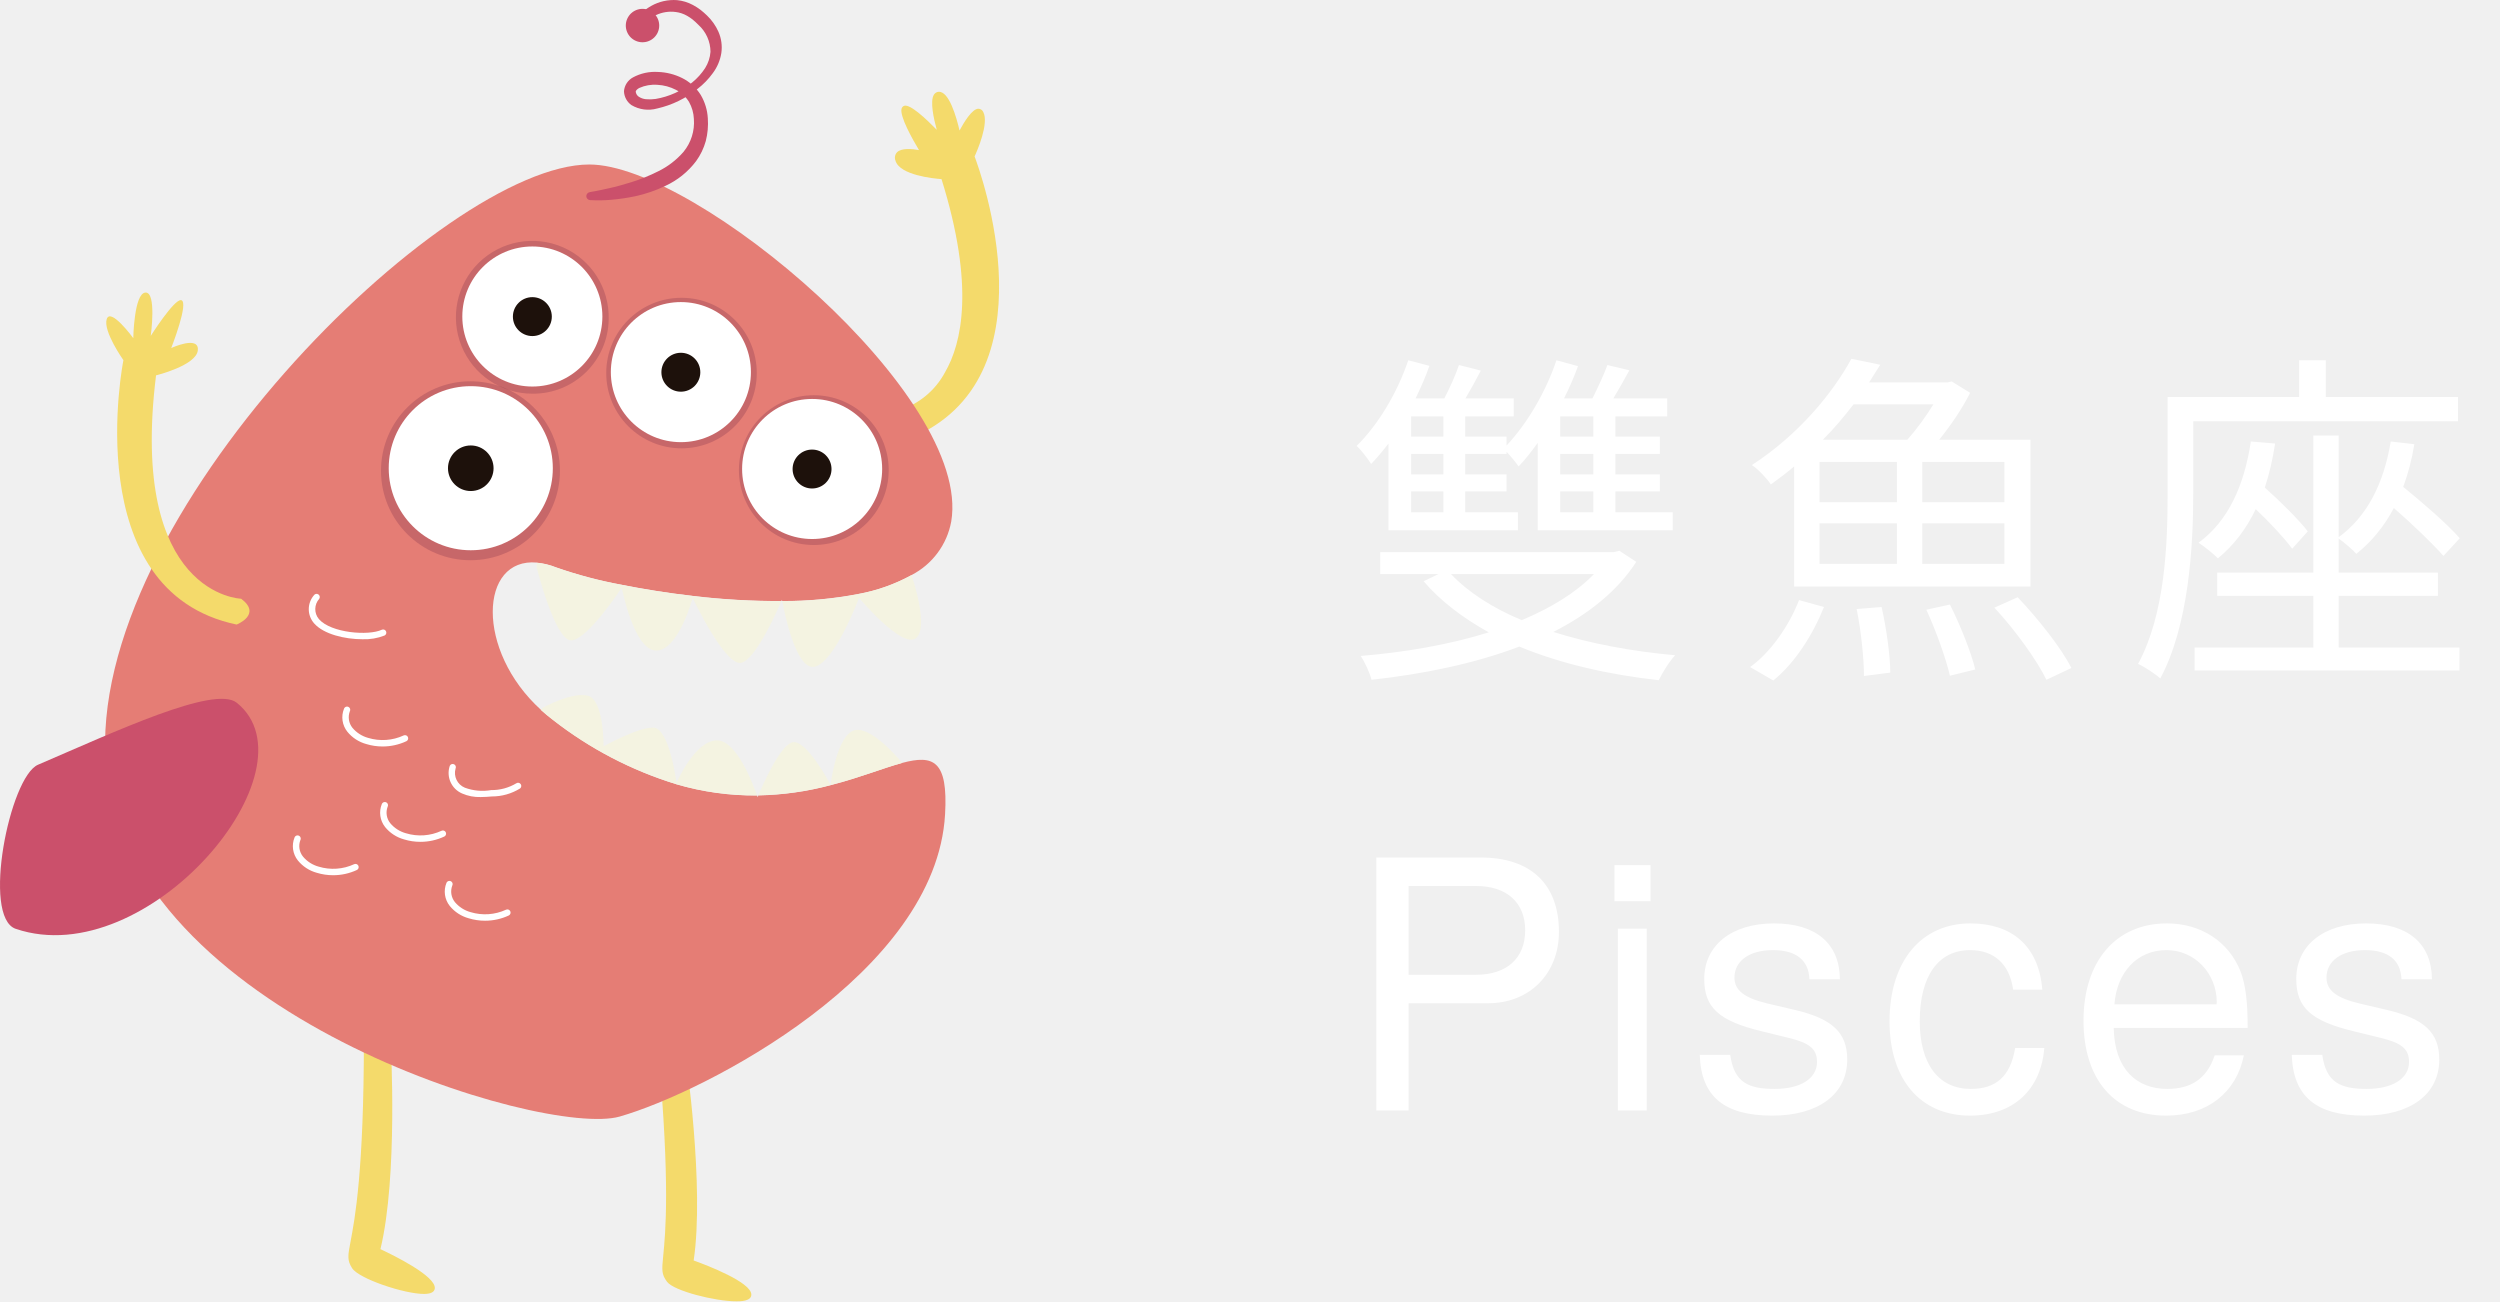
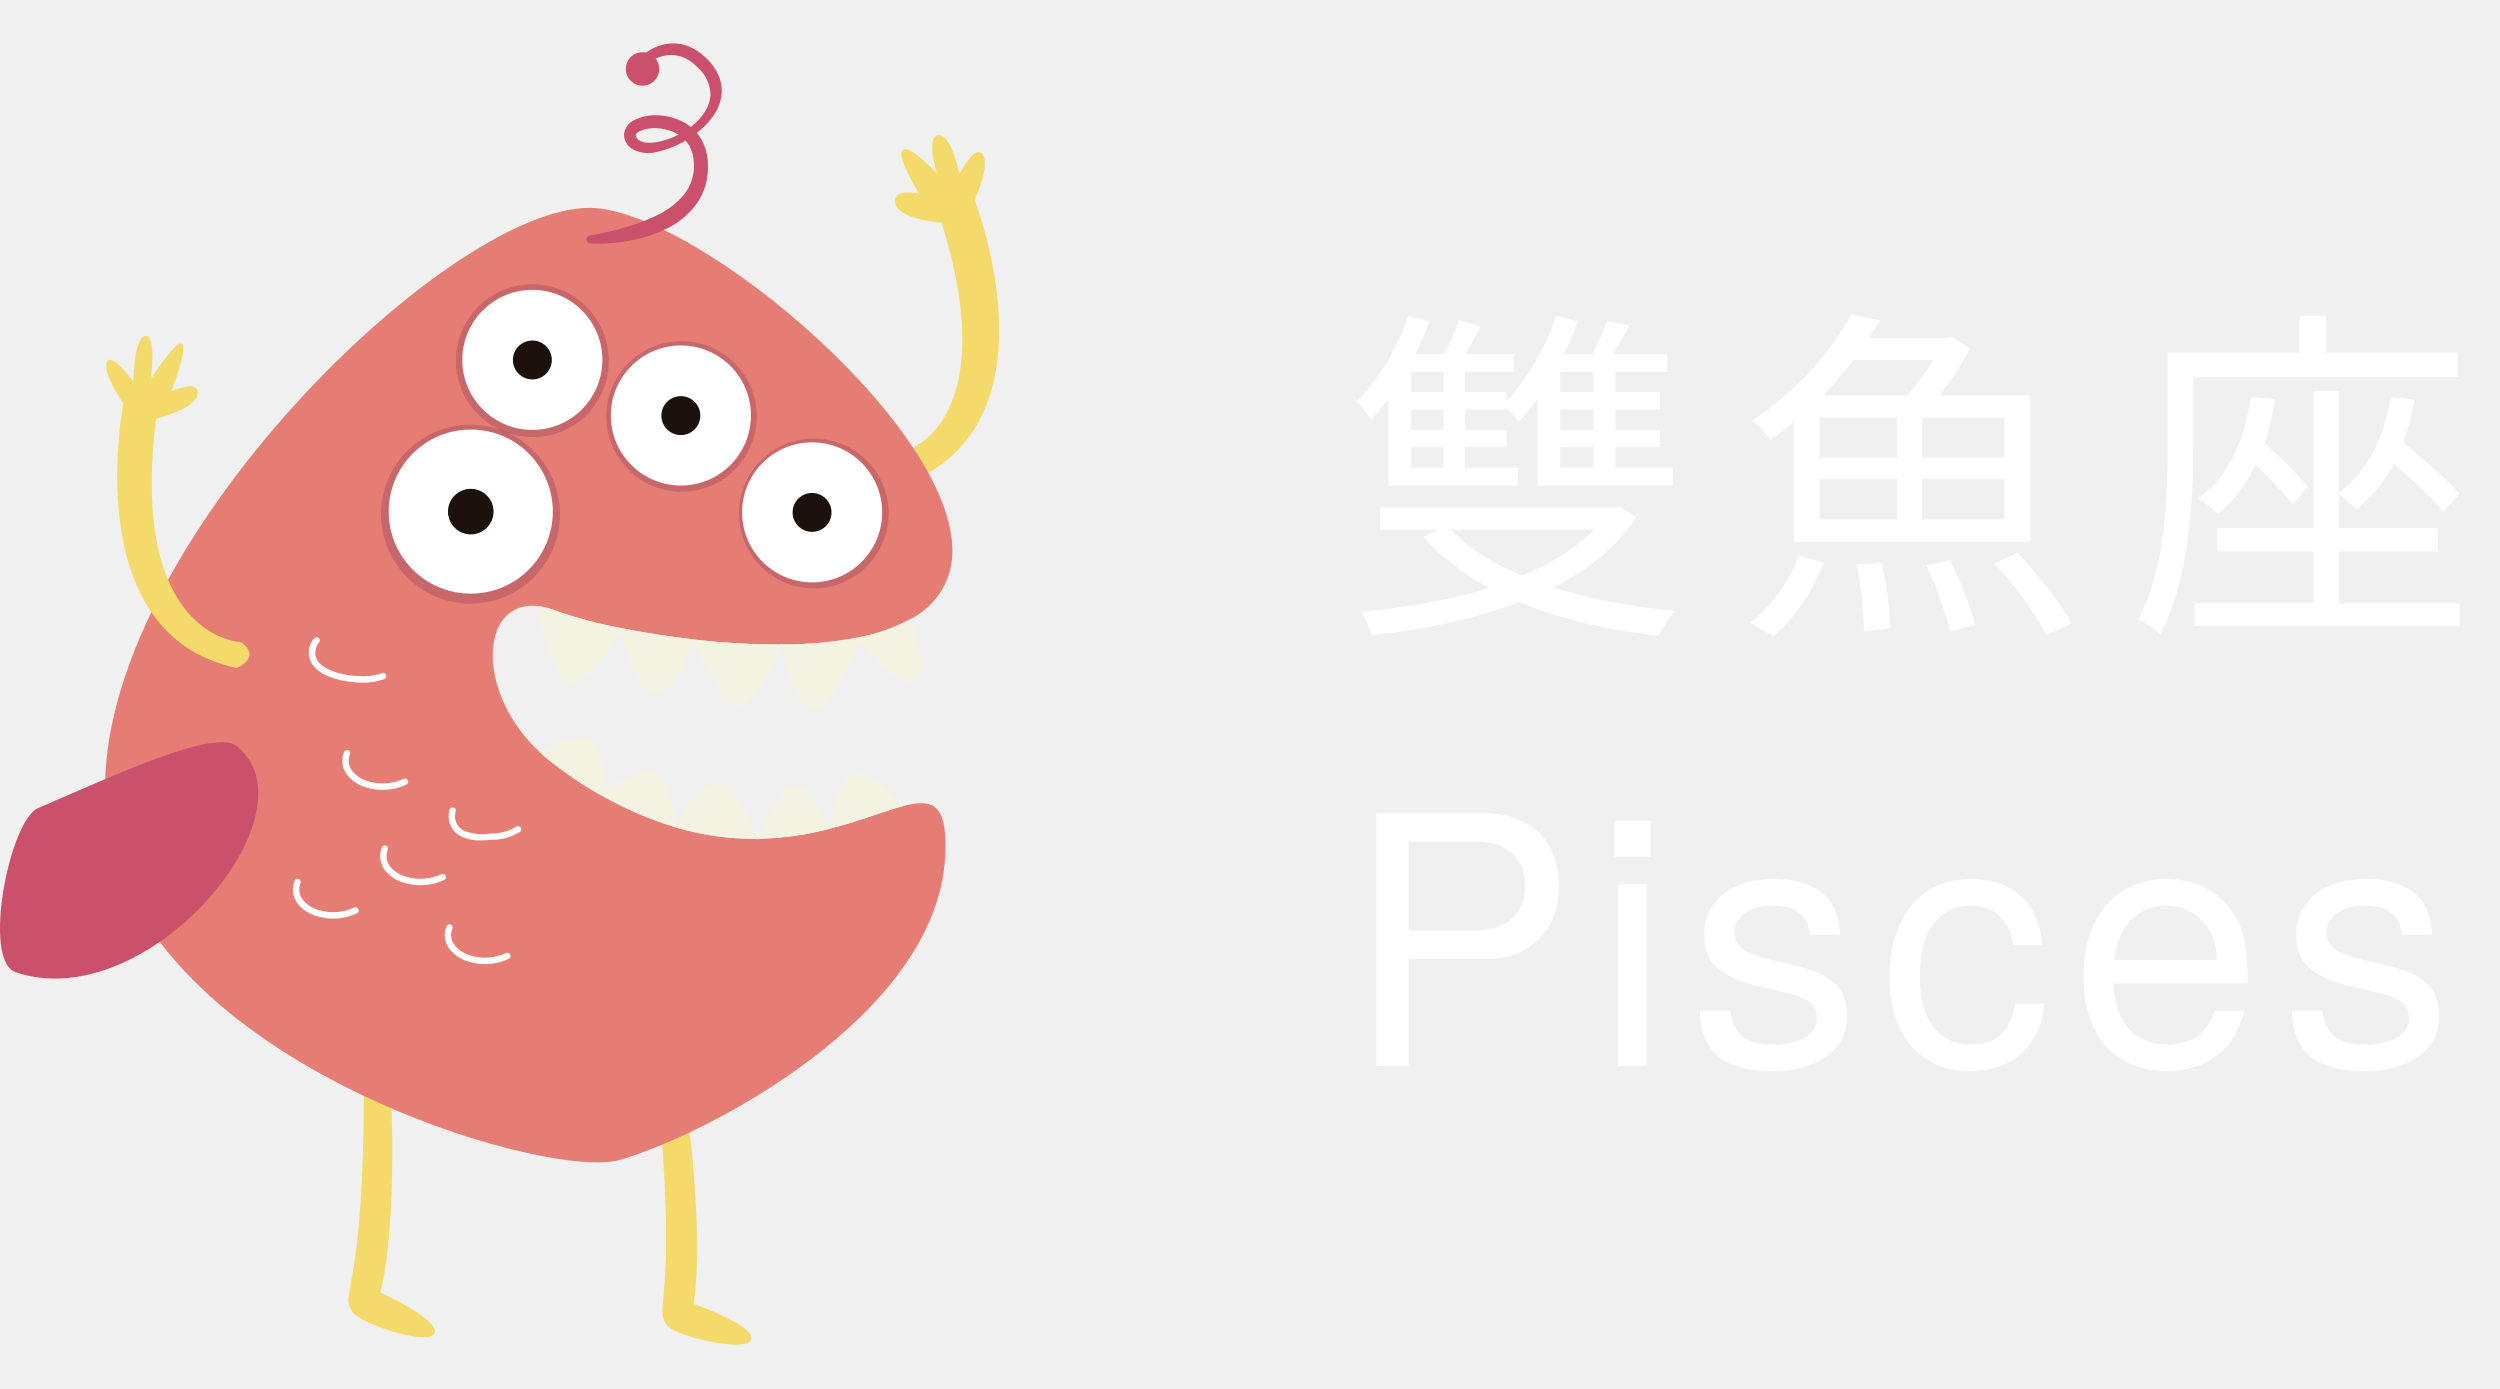
- <svg xmlns="http://www.w3.org/2000/svg" width="288.166" height="150" viewBox="0 0 288.166 150">
-   <g id="Group_5948" data-name="Group 5948" transform="translate(-362 -14305)">
-     <g id="Group_4452" data-name="Group 4452" transform="translate(362 14305)">
+ <svg xmlns="http://www.w3.org/2000/svg" width="288.166" height="160" viewBox="0 0 288.166 160">
+   <g id="Group_5952" data-name="Group 5952" transform="translate(-312.557 -13430)">
+     <g id="Group_5951" data-name="Group 5951" transform="translate(0 -15.123)">
+       <g id="Group_4449" data-name="Group 4449" transform="translate(440.723 13470.123)">
+         <text id="雙魚座" transform="translate(92 45)" fill="#fff" font-size="40" font-family="PingFangTC-Medium, PingFang TC" font-weight="500" letter-spacing="0.13em">
+           <tspan x="-65.2" y="0">雙魚座</tspan>
+         </text>
+       </g>
+       <g id="Group_4453" data-name="Group 4453" transform="translate(446.723 13515)">
+         <text id="Pisces" transform="translate(87 53)" fill="#fff" font-size="40" font-family="HelveticaNeue-Medium, Helvetica Neue" font-weight="500" letter-spacing="0.05em">
+           <tspan x="-66.16" y="0">Pisces</tspan>
+         </text>
+       </g>
+     </g>
+     <g id="Group_4452" data-name="Group 4452" transform="translate(312.557 13435)">
      <g id="Group_133" data-name="Group 133" transform="translate(0 0)">
        <g id="Group_128" data-name="Group 128" transform="translate(103.165 10.583)">
          <path id="Path_467" data-name="Path 467" d="M610.239,222.637s12.686-2.681,5.008-27.092c0,0-4.771-.284-5.258-1.974s2.966-.812,2.966-.812-3.028-4.876-2.113-5.221c.756-.286,4.188,3.417,4.188,3.417s-1.6-4.87-.3-5.021,2.325,4.916,2.325,4.916,1.935-4.005,2.618-2.706-1.043,5-1.043,5,10.054,25.225-7.343,32.329" transform="translate(-609.709 -185.7)" fill="#f4da6b" />
          <path id="Path_468" data-name="Path 468" d="M611.4,225.815a.23.23,0,0,1-.214-.146.232.232,0,0,1,.126-.3c16.987-6.937,7.313-31.777,7.214-32.025a.227.227,0,0,1,.006-.185c.466-1,1.564-3.811,1.047-4.792-.07-.134-.12-.128-.148-.136-.427.008-1.4,1.476-2.057,2.834a.232.232,0,0,1-.437-.054c-.406-2.016-1.311-4.829-2.071-4.73a.214.214,0,0,0-.171.115c-.41.641.188,3.162.66,4.6a.232.232,0,0,1-.39.229c-1.775-1.915-3.574-3.456-3.937-3.357-.249.282.793,2.564,2.232,4.881a.232.232,0,0,1-.254.348c-.81-.206-2.24-.385-2.626.019-.039.039-.157.161-.06.5.363,1.259,3.768,1.731,5.048,1.806a.236.236,0,0,1,.21.163c3.188,10.136,3.322,17.811.4,22.814a9.34,9.34,0,0,1-5.579,4.576.233.233,0,0,1-.1-.456,9.042,9.042,0,0,0,5.284-4.371c1.948-3.345,3.454-9.922-.4-22.272-.946-.07-4.827-.458-5.309-2.131a.921.921,0,0,1,.173-.956c.513-.53,1.793-.394,2.539-.26-.728-1.214-2.284-3.959-2-4.8a.475.475,0,0,1,.284-.3c.666-.256,2.537,1.5,3.766,2.764-.344-1.239-.808-3.3-.328-4.054a.684.684,0,0,1,.511-.326c1.232-.132,2.09,2.958,2.44,4.46.5-.932,1.443-2.5,2.17-2.512a.627.627,0,0,1,.567.383c.678,1.288-.692,4.446-1,5.116.647,1.705,9.363,25.645-7.506,32.534A.237.237,0,0,1,611.4,225.815Z" transform="translate(-609.822 -185.812)" fill="#f4da6b" />
        </g>
        <g id="Group_129" data-name="Group 129" transform="translate(40.158 119.123)">
          <path id="Path_469" data-name="Path 469" d="M581.934,242.517s.874,15.414-1.228,23.82c0,0,6.482,2.978,6.307,4.378s-8.232-1.051-9.108-2.451c-1.381-2.209,1.4-1.577,1.4-26.272C579.306,241.992,580.182,240.767,581.934,242.517Z" transform="translate(-577.287 -241.342)" fill="#f4da6b" />
          <path id="Path_470" data-name="Path 470" d="M586.113,271.48c-2.271,0-7.525-1.752-8.292-2.98-.577-.923-.484-1.412-.177-3.032.5-2.644,1.542-8.141,1.542-23.362a.241.241,0,0,1,.043-.136,1.373,1.373,0,0,1,1.084-.515,2.837,2.837,0,0,1,1.9,1.012.228.228,0,0,1,.068.15c.01.153.841,15.318-1.187,23.7,1.416.66,6.443,3.11,6.264,4.538C587.306,271.27,586.887,271.48,586.113,271.48Zm-6.461-29.289c0,15.2-1.049,20.711-1.55,23.362-.3,1.562-.367,1.933.113,2.7.629,1.006,5.649,2.76,7.9,2.76.557,0,.769-.115.783-.214.1-.849-3.547-2.931-6.173-4.137a.231.231,0,0,1-.128-.268c1.987-7.947,1.292-22.387,1.224-23.661a2.371,2.371,0,0,0-1.505-.812A.913.913,0,0,0,579.653,242.191Z" transform="translate(-577.4 -241.455)" fill="#f4da6b" />
        </g>
        <g id="Group_130" data-name="Group 130" transform="translate(75.889 120.589)">
          <path id="Path_471" data-name="Path 471" d="M598.571,243.119s2.255,15.272.915,23.832c0,0,6.721,2.385,6.672,3.8s-8.292-.309-9.291-1.624c-1.573-2.076,1.255-1.7-.961-26.291C595.906,242.831,596.667,241.53,598.571,243.119Z" transform="translate(-595.674 -242.097)" fill="#f4da6b" />
          <path id="Path_472" data-name="Path 472" d="M604.793,271.621c-2.486,0-7.208-1.2-8-2.245-.659-.866-.61-1.364-.449-3.005.262-2.677.806-8.246-.559-23.407a.233.233,0,0,1,.031-.138,1.374,1.374,0,0,1,1.171-.616,3.018,3.018,0,0,1,1.843.843.239.239,0,0,1,.082.144c.021.152,2.211,15.18.942,23.714,1.47.53,6.7,2.519,6.647,3.957C606.479,271.621,605.21,271.621,604.793,271.621Zm-8.535-28.613c1.36,15.138.816,20.722.552,23.407-.153,1.581-.19,1.958.357,2.679.641.849,5.132,2.061,7.626,2.061.977,0,1.243-.2,1.247-.3.029-.857-3.8-2.6-6.519-3.568a.231.231,0,0,1-.151-.254c1.267-8.092-.723-22.412-.9-23.675a2.506,2.506,0,0,0-1.476-.68A.928.928,0,0,0,596.258,243.008Z" transform="translate(-595.786 -242.21)" fill="#f4da6b" />
        </g>
        <g id="Group_131" data-name="Group 131" transform="translate(12.107 18.963)">
          <path id="Path_473" data-name="Path 473" d="M654.859,259.1c3.586-.956,5.3-.308,4.938,5.941-1.044,18.29-27.689,32.006-37.5,34.823-8.738,2.508-56.773-11.957-59.219-40.446s38.9-69.294,55.717-69.294c12.312,0,44.161,26.73,41.713,41.156a8.7,8.7,0,0,1-4.581,6.168,20.28,20.28,0,0,1-6.145,2.181,45.547,45.547,0,0,1-8.759.811c-.02-.092-.029-.144-.029-.144s-.021.053-.062.144a83.3,83.3,0,0,1-10.193-.587c-2.919-.337-5.694-.79-8.143-1.274a50.3,50.3,0,0,1-7.651-2.027,7.839,7.839,0,0,0-2.192-.534v-.01c-6.639-.595-7.09,10.108.449,16.964.441.4.9.792,1.4,1.163a44.047,44.047,0,0,0,14.207,7.422,31.979,31.979,0,0,0,9.323,1.3c.041.123.06.2.06.2s.031-.072.084-.207a34.815,34.815,0,0,0,8.338-1.182C649.985,260.8,652.741,259.668,654.859,259.1Z" transform="translate(-562.97 -190.126)" fill="#e57d75" />
          <path id="Path_474" data-name="Path 474" d="M594.232,221.541c1.872.46,1.812,5.835,1.812,5.835s3.85-2.16,5.724-2.16,2.681,6.358,2.681,6.358l-.041.153a44.081,44.081,0,0,1-14.2-7.391c-.493-.369-.954-.758-1.395-1.158l.227-.245S592.369,221.071,594.232,221.541Z" transform="translate(-538.582 -160.312)" fill="#f4f3e1" />
          <path id="Path_475" data-name="Path 475" d="M606.16,230.493a32.069,32.069,0,0,1-9.318-1.292l.041-.153s2.1-4.9,4.67-4.9C603.856,224.145,605.781,229.407,606.16,230.493Z" transform="translate(-531.009 -157.773)" fill="#f4f3e1" />
          <path id="Path_476" data-name="Path 476" d="M610.036,229.182l.01.021a34.911,34.911,0,0,1-8.333,1.177c.439-1.043,2.448-5.682,3.891-6.1C607.241,223.819,610.036,229.182,610.036,229.182Z" transform="translate(-526.406 -157.673)" fill="#f4f3e1" />
          <path id="Path_477" data-name="Path 477" d="M608.8,223.56c1.834-.4,4.751,2.937,5.456,3.778-2.117.563-4.872,1.69-8.252,2.549l-.01-.021S606.705,224.03,608.8,223.56Z" transform="translate(-522.367 -158.361)" fill="#f4f3e1" />
          <path id="Path_478" data-name="Path 478" d="M613.8,214.429s2.1,6.072.46,7.24S607.73,217,607.73,217l-.093-.439a20.316,20.316,0,0,0,6.142-2.172Z" transform="translate(-520.822 -167.05)" fill="#f4f3e1" />
          <path id="Path_479" data-name="Path 479" d="M611.885,215.506l.093.439s-2.807,7.475-5.14,7.935c-2.15.429-3.512-6.492-3.708-7.566A45.683,45.683,0,0,0,611.885,215.506Z" transform="translate(-525.07 -165.985)" fill="#f4f3e1" />
          <path id="Path_480" data-name="Path 480" d="M597.852,215.621a83.565,83.565,0,0,0,10.188.585c-.42.983-2.908,6.676-4.608,7.106-1.872.46-5.61-7.475-5.61-7.475Z" transform="translate(-530.083 -165.877)" fill="#f4f3e1" />
          <path id="Path_481" data-name="Path 481" d="M601.816,216.236l-.029.216s-1.628,6.072-4.2,6.072-3.972-7.24-3.972-7.24l.06-.317C596.125,215.45,598.9,215.9,601.816,216.236Z" transform="translate(-534.053 -166.498)" fill="#f4f3e1" />
          <path id="Path_482" data-name="Path 482" d="M590.789,214.187a50.415,50.415,0,0,0,7.647,2.018l-.06.317s-3.974,6.072-5.837,6.072-3.972-8.407-3.972-8.407l.031-.532A7.859,7.859,0,0,1,590.789,214.187Z" transform="translate(-538.817 -167.744)" fill="#f4f3e1" />
        </g>
        <path id="Path_483" data-name="Path 483" d="M599.961,213.222a10.314,10.314,0,1,0-10.313,10.332A10.322,10.322,0,0,0,599.961,213.222Z" transform="translate(-535.417 -158.977)" fill="#5c2176" opacity="0.2" style="mix-blend-mode: multiply;isolation: isolate" />
        <path id="Path_484" data-name="Path 484" d="M601.386,203.422a8.807,8.807,0,1,0-8.805,8.59A8.7,8.7,0,0,0,601.386,203.422Z" transform="translate(-531.224 -166.633)" fill="#5c2176" opacity="0.2" style="mix-blend-mode: multiply;isolation: isolate" />
        <path id="Path_485" data-name="Path 485" d="M610.045,206.65a8.676,8.676,0,1,0-8.677,8.675A8.676,8.676,0,0,0,610.045,206.65Z" transform="translate(-522.814 -163.648)" fill="#5c2176" opacity="0.2" style="mix-blend-mode: multiply;isolation: isolate" />
        <path id="Path_486" data-name="Path 486" d="M617.825,212.37A8.633,8.633,0,1,0,609.19,221,8.632,8.632,0,0,0,617.825,212.37Z" transform="translate(-515.387 -158.178)" fill="#5c2176" opacity="0.2" style="mix-blend-mode: multiply;isolation: isolate" />
        <path id="Path_487" data-name="Path 487" d="M598.706,212.656a9.457,9.457,0,1,0-9.456,9.458A9.458,9.458,0,0,0,598.706,212.656Z" transform="translate(-534.985 -158.688)" fill="#fff" />
        <path id="Path_488" data-name="Path 488" d="M600.3,203.013a8.072,8.072,0,1,0-8.073,8.071A8.072,8.072,0,0,0,600.3,203.013Z" transform="translate(-530.866 -166.529)" fill="#fff" />
        <path id="Path_489" data-name="Path 489" d="M609.112,206.3a8.073,8.073,0,1,0-8.073,8.071A8.072,8.072,0,0,0,609.112,206.3Z" transform="translate(-522.556 -163.405)" fill="#fff" />
        <path id="Path_490" data-name="Path 490" d="M616.892,212.028a8.072,8.072,0,1,0-8.071,8.073A8.07,8.07,0,0,0,616.892,212.028Z" transform="translate(-515.208 -157.971)" fill="#fff" />
        <path id="Path_491" data-name="Path 491" d="M588.562,209.342a2.627,2.627,0,1,0-2.626,2.626A2.628,2.628,0,0,0,588.562,209.342Z" transform="translate(-531.671 -155.368)" fill="#1d110b" />
        <path id="Path_492" data-name="Path 492" d="M591.644,200.185a2.243,2.243,0,1,0-2.244,2.242A2.243,2.243,0,0,0,591.644,200.185Z" transform="translate(-528.038 -163.69)" fill="#1d110b" />
        <path id="Path_493" data-name="Path 493" d="M600.452,203.475a2.243,2.243,0,1,0-2.242,2.242A2.24,2.24,0,0,0,600.452,203.475Z" transform="translate(-519.729 -160.568)" fill="#1d110b" />
        <path id="Path_494" data-name="Path 494" d="M608.234,209.2a2.243,2.243,0,1,0-2.242,2.244A2.241,2.241,0,0,0,608.234,209.2Z" transform="translate(-512.388 -155.137)" fill="#1d110b" />
        <path id="Path_495" data-name="Path 495" d="M584.031,222.132c-2.564-2.063-14.11,3.372-22.909,7.142-3.269,1.4-6.517,17.579-2.568,18.918C573.784,253.351,593.506,229.762,584.031,222.132Z" transform="translate(-556.737 -141.127)" fill="#cb506b" />
        <path id="Path_496" data-name="Path 496" d="M578.592,232.946s-12.96-.352-9.808-25.747c0,0,4.643-1.138,4.815-2.89s-3.065-.262-3.065-.262,2.1-5.342,1.14-5.517c-.8-.144-3.5,4.116-3.5,4.116s.7-5.08-.614-4.992-1.4,5.254-1.4,5.254-2.626-3.59-3.063-2.189,1.925,4.728,1.925,4.728-5.342,26.623,13.05,30.475C578.068,235.922,581.03,234.768,578.592,232.946Z" transform="translate(-550.797 -163.932)" fill="#f4da6b" />
        <g id="Group_132" data-name="Group 132" transform="translate(67.576)">
          <path id="Path_497" data-name="Path 497" d="M591.9,202.511s.831-.13,2.265-.458c.717-.153,1.575-.392,2.539-.69a20.359,20.359,0,0,0,3.085-1.249,9.2,9.2,0,0,0,2.941-2.261,5.327,5.327,0,0,0,1.183-3.78,4.377,4.377,0,0,0-.556-1.956,3.818,3.818,0,0,0-1.513-1.4,5.218,5.218,0,0,0-2.135-.577,4.291,4.291,0,0,0-2.1.367c-.278.153-.39.322-.4.416a.81.81,0,0,0,.332.575,1.817,1.817,0,0,0,.833.3,4.759,4.759,0,0,0,1.123-.029,9.112,9.112,0,0,0,4.239-1.915,7.117,7.117,0,0,0,1.476-1.645,4.1,4.1,0,0,0,.616-1.874,4.22,4.22,0,0,0-1.4-3.114,8.247,8.247,0,0,0-.674-.62,5.107,5.107,0,0,0-.618-.412,3.467,3.467,0,0,0-1.317-.443,4.061,4.061,0,0,0-2.28.361,6.552,6.552,0,0,0-1.381.818c-.3.225-.437.35-.437.35l-.006.006a.459.459,0,0,1-.676-.618,6.363,6.363,0,0,1,.46-.5,7.429,7.429,0,0,1,1.507-1.125,5.309,5.309,0,0,1,2.964-.66,4.856,4.856,0,0,1,1.836.561,6.561,6.561,0,0,1,.892.573,9.639,9.639,0,0,1,.73.641,5.92,5.92,0,0,1,1.311,1.859,4.5,4.5,0,0,1,.34,2.457,5.234,5.234,0,0,1-.987,2.329,8.774,8.774,0,0,1-1.752,1.806,11.4,11.4,0,0,1-4.658,2.265,3.8,3.8,0,0,1-2.97-.394,2.036,2.036,0,0,1-.857-1.6,1.993,1.993,0,0,1,1.035-1.589,5.328,5.328,0,0,1,2.883-.629,6.723,6.723,0,0,1,2.77.693A5.336,5.336,0,0,1,604.7,191.3a5.938,5.938,0,0,1,.82,2.7,8.183,8.183,0,0,1-.235,2.62,7.246,7.246,0,0,1-1.117,2.317,9.308,9.308,0,0,1-3.533,2.848,15.551,15.551,0,0,1-3.494,1.2,22.288,22.288,0,0,1-2.768.408,16.2,16.2,0,0,1-2.432.035l-.008,0a.46.46,0,0,1-.029-.913Z" transform="translate(-591.508 -180.363)" fill="#cb506b" />
          <path id="Path_498" data-name="Path 498" d="M597.466,183.747a1.926,1.926,0,1,0-2.618.754A1.927,1.927,0,0,0,597.466,183.747Z" transform="translate(-589.296 -179.869)" fill="#cb506b" />
        </g>
      </g>
      <path id="Path_499" data-name="Path 499" d="M581.236,220.726c-2.037,0-4.479-.581-5.573-1.83a2.47,2.47,0,0,1-.027-3.236.368.368,0,0,1,.618.4,1.784,1.784,0,0,0-.035,2.35c1.4,1.6,5.724,1.942,7.251,1.218a.369.369,0,0,1,.317.666A6.357,6.357,0,0,1,581.236,220.726Z" transform="translate(-539.454 -147.042)" fill="#fff" />
      <path id="Path_500" data-name="Path 500" d="M581.688,226.748a6.391,6.391,0,0,1-1.884-.282,4.243,4.243,0,0,1-2.183-1.422,2.654,2.654,0,0,1-.381-2.653.368.368,0,1,1,.67.3,1.949,1.949,0,0,0,.3,1.906,3.619,3.619,0,0,0,1.814,1.162,5.764,5.764,0,0,0,4.093-.286.368.368,0,0,1,.313.666A6.473,6.473,0,0,1,581.688,226.748Z" transform="translate(-537.585 -140.703)" fill="#fff" />
      <path id="Path_501" data-name="Path 501" d="M578.753,234.363a6.43,6.43,0,0,1-1.882-.28,4.265,4.265,0,0,1-2.185-1.422,2.658,2.658,0,0,1-.379-2.655.369.369,0,1,1,.67.307,1.937,1.937,0,0,0,.3,1.9,3.593,3.593,0,0,0,1.812,1.162,5.751,5.751,0,0,0,4.093-.286.369.369,0,0,1,.313.668A6.47,6.47,0,0,1,578.753,234.363Z" transform="translate(-540.354 -133.479)" fill="#fff" />
      <path id="Path_502" data-name="Path 502" d="M583.93,232.388a6.434,6.434,0,0,1-1.884-.28,4.274,4.274,0,0,1-2.185-1.422,2.662,2.662,0,0,1-.379-2.655.369.369,0,1,1,.67.307,1.94,1.94,0,0,0,.3,1.9,3.6,3.6,0,0,0,1.814,1.162,5.757,5.757,0,0,0,4.091-.284.368.368,0,1,1,.313.666A6.456,6.456,0,0,1,583.93,232.388Z" transform="translate(-535.47 -135.352)" fill="#fff" />
      <path id="Path_503" data-name="Path 503" d="M587.763,237.054a6.455,6.455,0,0,1-1.884-.28,4.267,4.267,0,0,1-2.183-1.422,2.658,2.658,0,0,1-.381-2.655.369.369,0,1,1,.67.307,1.946,1.946,0,0,0,.3,1.9,3.6,3.6,0,0,0,1.814,1.162,5.762,5.762,0,0,0,4.093-.286.369.369,0,0,1,.313.668A6.47,6.47,0,0,1,587.763,237.054Z" transform="translate(-531.854 -130.926)" fill="#fff" />
      <path id="Path_504" data-name="Path 504" d="M587.065,229.369a4.965,4.965,0,0,1-2.154-.416,2.571,2.571,0,0,1-1.408-3.186.368.368,0,0,1,.666.315,1.843,1.843,0,0,0,1.063,2.207,5.858,5.858,0,0,0,3.046.278,5.507,5.507,0,0,0,2.892-.783.369.369,0,0,1,.439.592,6.17,6.17,0,0,1-3.269.925C587.958,229.334,587.521,229.369,587.065,229.369Z" transform="translate(-531.657 -137.496)" fill="#fff" />
    </g>
-     <g id="Group_4449" data-name="Group 4449" transform="translate(490.166 14335.123)">
-       <text id="雙魚座" transform="translate(92 45)" fill="#fff" font-size="40" font-family="PingFangTC-Medium, PingFang TC" font-weight="500" letter-spacing="0.13em">
-         <tspan x="-65.2" y="0">雙魚座</tspan>
-       </text>
-     </g>
-     <g id="Group_4453" data-name="Group 4453" transform="translate(496.166 14380)">
-       <text id="Pisces" transform="translate(87 53)" fill="#fff" font-size="40" font-family="HelveticaNeue-Medium, Helvetica Neue" font-weight="500" letter-spacing="0.05em">
-         <tspan x="-66.16" y="0">Pisces</tspan>
-       </text>
-     </g>
+     <rect id="Rectangle_652" data-name="Rectangle 652" width="285" height="160" transform="translate(313 13430)" fill="none" />
  </g>
</svg>
